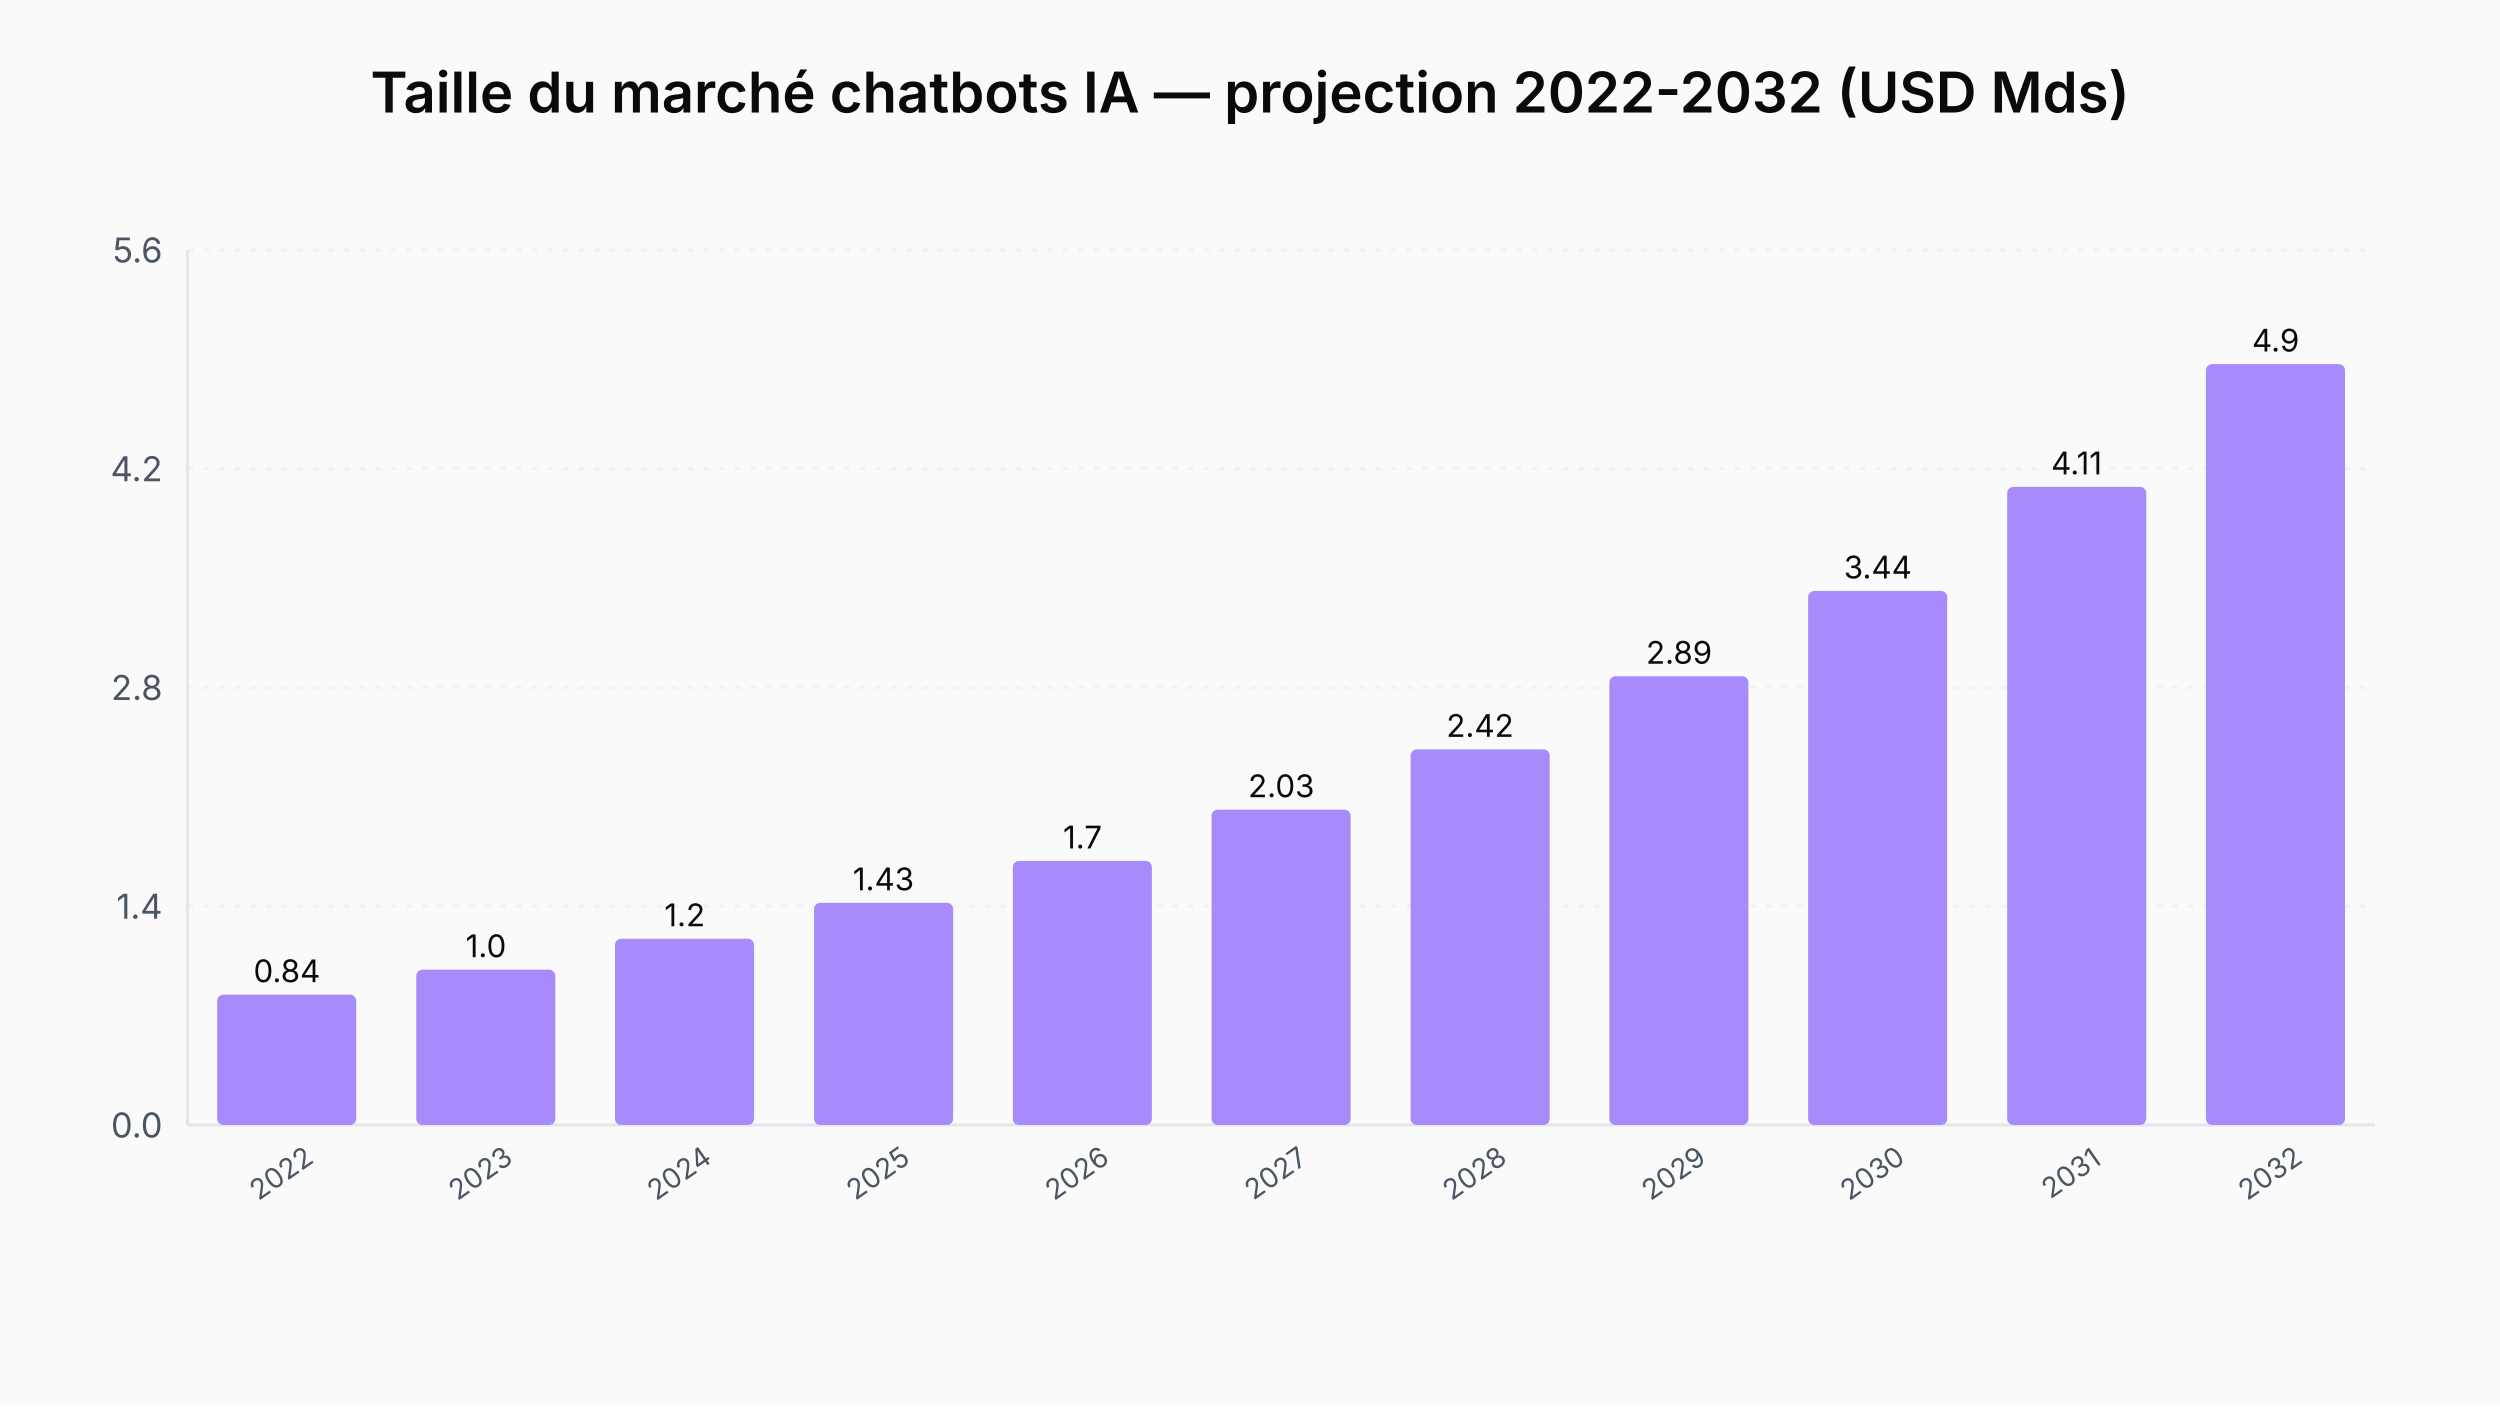
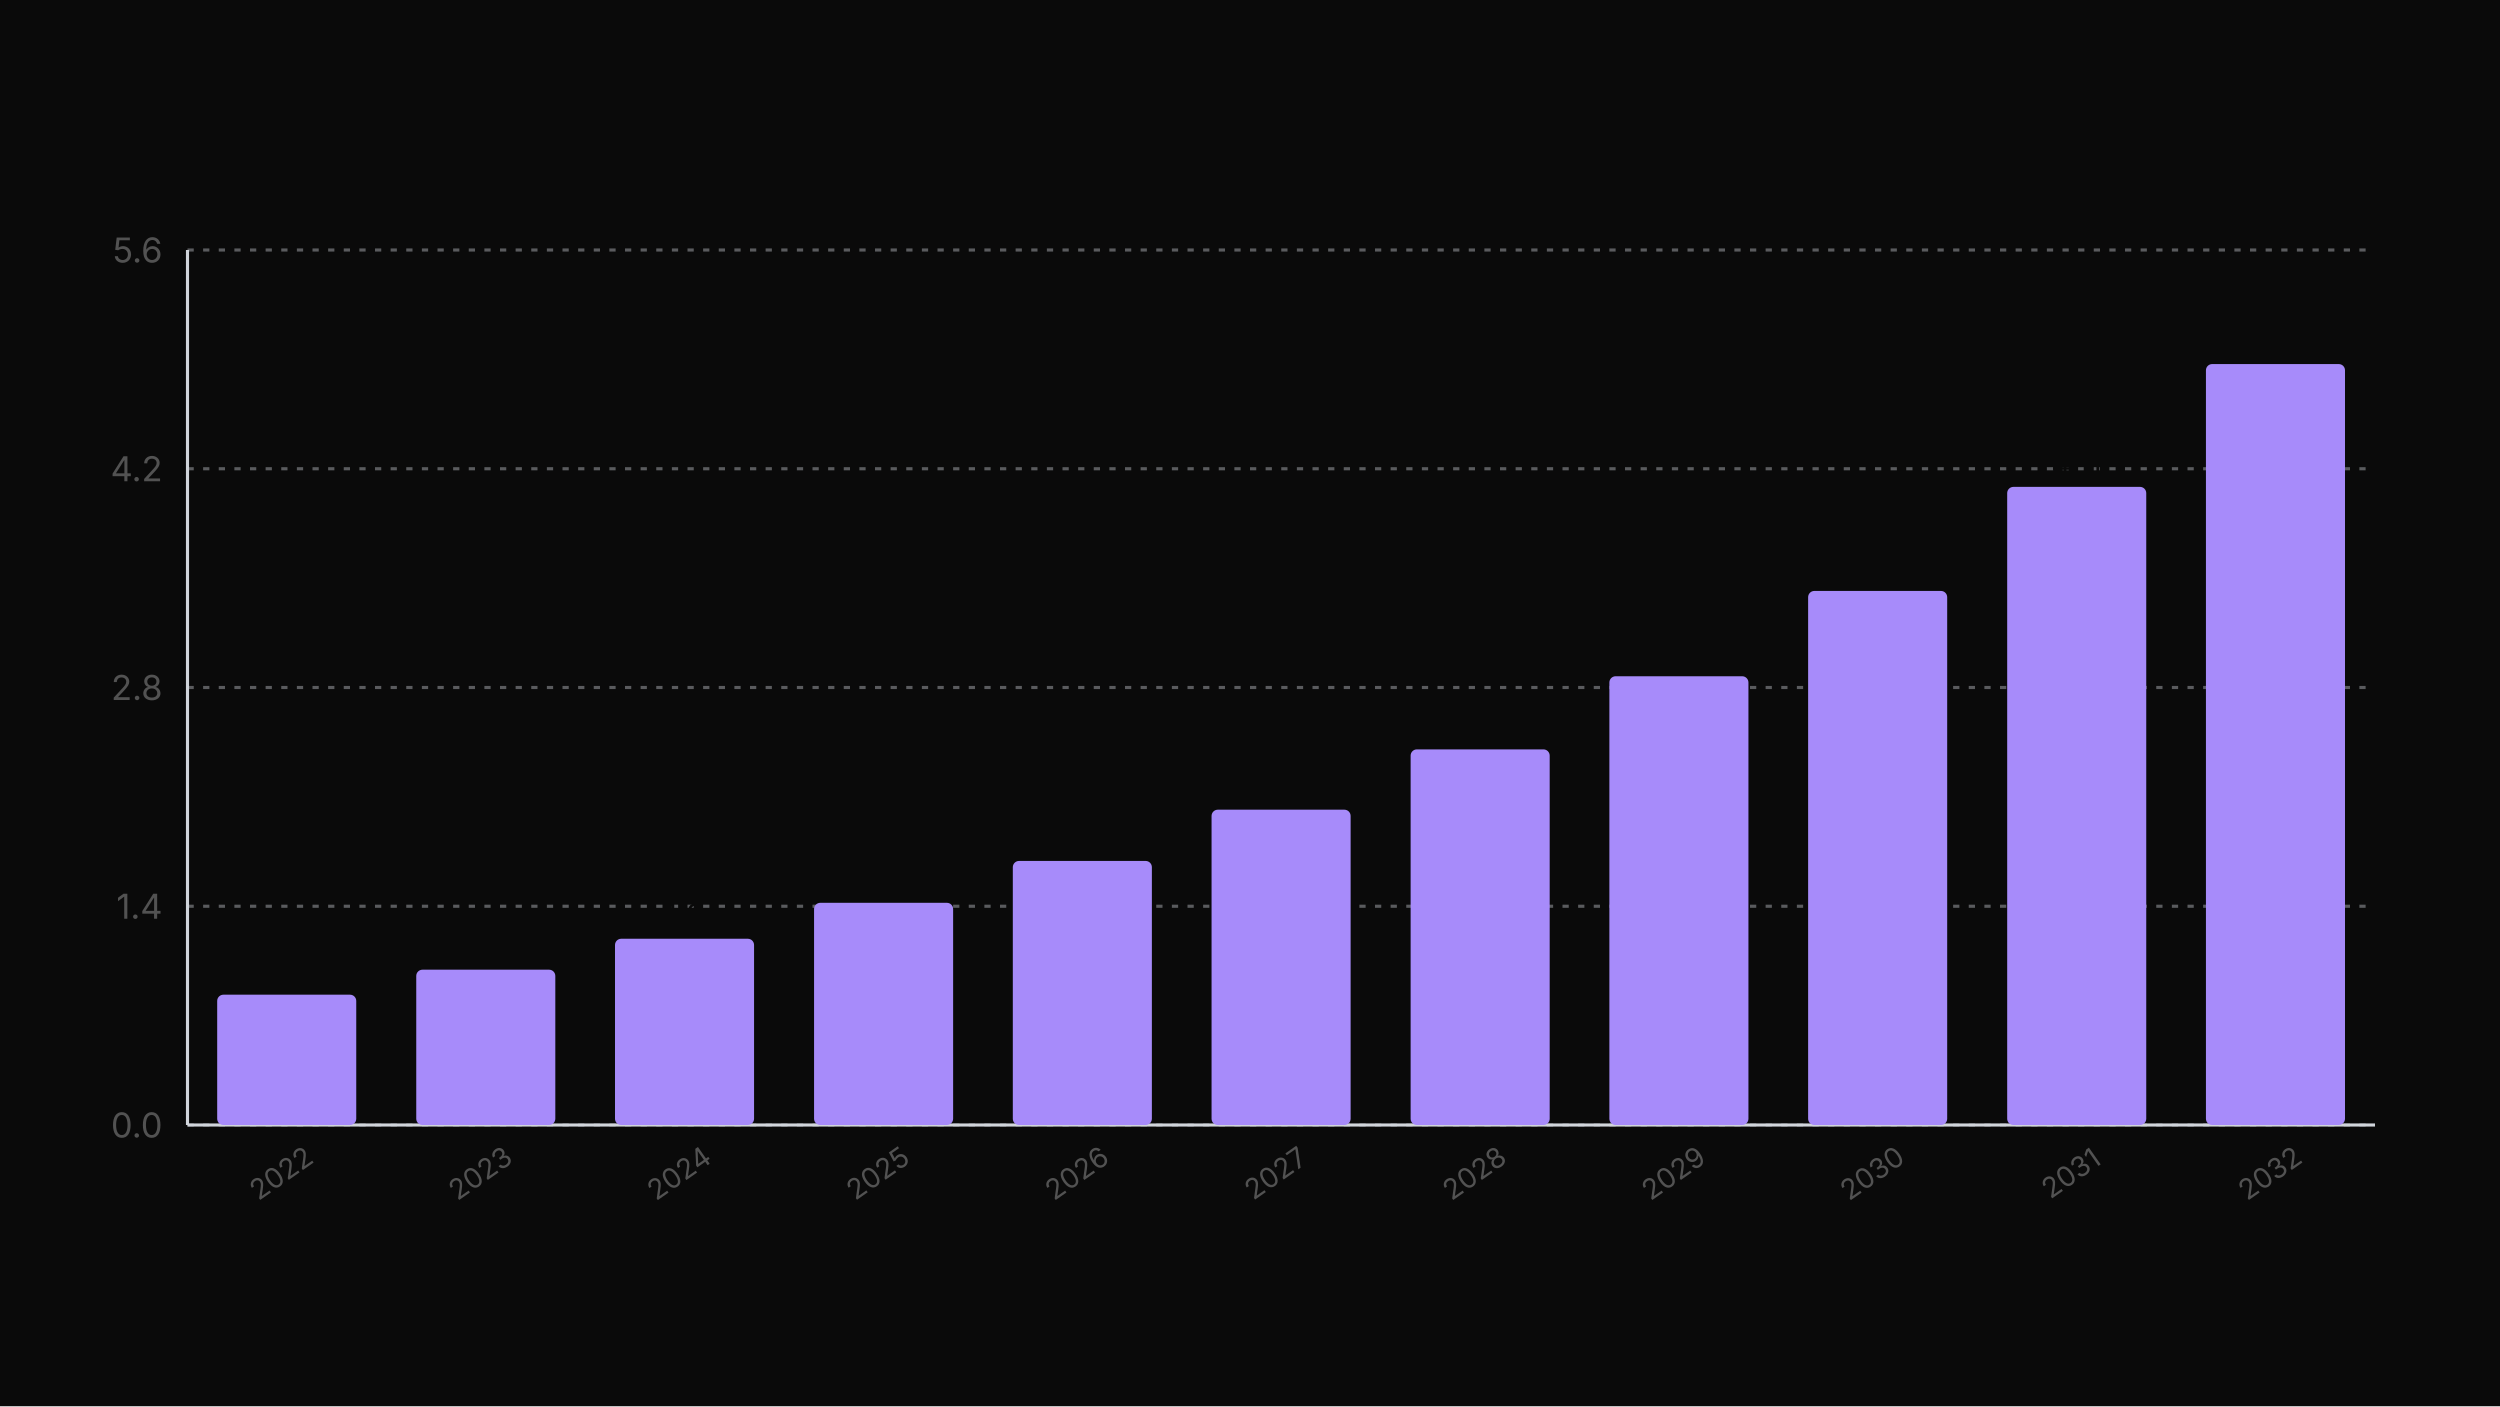
<svg xmlns="http://www.w3.org/2000/svg" viewBox="0 0 800 450" font-family="ui-sans-serif, system-ui, -apple-system, sans-serif">
-   <rect width="800" height="450" fill="#fafafa" />
+   <rect width="800" height="450" fill="#0a0a0a" />
  <text x="400" y="36" fill="#0a0a0a" font-size="18" font-weight="600" text-anchor="middle">Taille du marché chatbots IA — projection 2022-2032 (USD Mds)</text>
-   <line x1="60" y1="80" x2="60" y2="360" stroke="#e5e7eb" />
-   <line x1="60" y1="360" x2="760" y2="360" stroke="#e5e7eb" />
-   <line x1="60" y1="360.0" x2="760" y2="360.0" stroke="#e5e7eb" stroke-dasharray="2,3" opacity="0.4" />
-   <text x="52" y="364.0" fill="#4b5563" font-size="11" text-anchor="end">0.0</text>
-   <line x1="60" y1="290.0" x2="760" y2="290.0" stroke="#e5e7eb" stroke-dasharray="2,3" opacity="0.4" />
-   <text x="52" y="294.0" fill="#4b5563" font-size="11" text-anchor="end">1.4</text>
-   <line x1="60" y1="220.0" x2="760" y2="220.0" stroke="#e5e7eb" stroke-dasharray="2,3" opacity="0.4" />
-   <text x="52" y="224.0" fill="#4b5563" font-size="11" text-anchor="end">2.8</text>
-   <line x1="60" y1="150.0" x2="760" y2="150.0" stroke="#e5e7eb" stroke-dasharray="2,3" opacity="0.4" />
-   <text x="52" y="154.0" fill="#4b5563" font-size="11" text-anchor="end">4.2</text>
-   <line x1="60" y1="80.0" x2="760" y2="80.0" stroke="#e5e7eb" stroke-dasharray="2,3" opacity="0.4" />
-   <text x="52" y="84.0" fill="#4b5563" font-size="11" text-anchor="end">5.6</text>
+   <line x1="60" y1="80" x2="60" y2="360" stroke="#d1d5db" />
+   <line x1="60" y1="360" x2="760" y2="360" stroke="#d1d5db" />
+   <line x1="60" y1="360.0" x2="760" y2="360.0" stroke="#d1d5db" stroke-dasharray="2,3" opacity="0.4" />
+   <text x="52" y="364.0" fill="#525252" font-size="11" text-anchor="end">0.0</text>
+   <line x1="60" y1="290.0" x2="760" y2="290.0" stroke="#d1d5db" stroke-dasharray="2,3" opacity="0.4" />
+   <text x="52" y="294.0" fill="#525252" font-size="11" text-anchor="end">1.4</text>
+   <line x1="60" y1="220.0" x2="760" y2="220.0" stroke="#d1d5db" stroke-dasharray="2,3" opacity="0.4" />
+   <text x="52" y="224.0" fill="#525252" font-size="11" text-anchor="end">2.8</text>
+   <line x1="60" y1="150.0" x2="760" y2="150.0" stroke="#d1d5db" stroke-dasharray="2,3" opacity="0.4" />
+   <text x="52" y="154.0" fill="#525252" font-size="11" text-anchor="end">4.2</text>
+   <line x1="60" y1="80.0" x2="760" y2="80.0" stroke="#d1d5db" stroke-dasharray="2,3" opacity="0.4" />
+   <text x="52" y="84.0" fill="#525252" font-size="11" text-anchor="end">5.6</text>
  <rect x="69.5" y="318.3" width="44.5" height="41.7" fill="#a78bfa" rx="2" />
  <text x="91.8" y="314.3" fill="#0a0a0a" font-size="10" text-anchor="middle">0.84</text>
-   <text x="91.8" y="378.0" fill="#4b5563" font-size="9" text-anchor="middle" transform="rotate(-35 91.8 378.0)">2022</text>
+   <text x="91.8" y="378.0" fill="#525252" font-size="9" text-anchor="middle" transform="rotate(-35 91.8 378.0)">2022</text>
  <rect x="133.2" y="310.3" width="44.5" height="49.7" fill="#a78bfa" rx="2" />
  <text x="155.5" y="306.3" fill="#0a0a0a" font-size="10" text-anchor="middle">1.0</text>
-   <text x="155.5" y="378.0" fill="#4b5563" font-size="9" text-anchor="middle" transform="rotate(-35 155.5 378.0)">2023</text>
+   <text x="155.5" y="378.0" fill="#525252" font-size="9" text-anchor="middle" transform="rotate(-35 155.5 378.0)">2023</text>
  <rect x="196.8" y="300.4" width="44.5" height="59.6" fill="#a78bfa" rx="2" />
  <text x="219.1" y="296.4" fill="#0a0a0a" font-size="10" text-anchor="middle">1.2</text>
-   <text x="219.1" y="378.0" fill="#4b5563" font-size="9" text-anchor="middle" transform="rotate(-35 219.1 378.0)">2024</text>
+   <text x="219.1" y="378.0" fill="#525252" font-size="9" text-anchor="middle" transform="rotate(-35 219.1 378.0)">2024</text>
  <rect x="260.5" y="288.9" width="44.5" height="71.1" fill="#a78bfa" rx="2" />
  <text x="282.7" y="284.9" fill="#0a0a0a" font-size="10" text-anchor="middle">1.43</text>
-   <text x="282.7" y="378.0" fill="#4b5563" font-size="9" text-anchor="middle" transform="rotate(-35 282.7 378.0)">2025</text>
+   <text x="282.7" y="378.0" fill="#525252" font-size="9" text-anchor="middle" transform="rotate(-35 282.7 378.0)">2025</text>
  <rect x="324.1" y="275.5" width="44.5" height="84.5" fill="#a78bfa" rx="2" />
  <text x="346.4" y="271.5" fill="#0a0a0a" font-size="10" text-anchor="middle">1.7</text>
-   <text x="346.4" y="378.0" fill="#4b5563" font-size="9" text-anchor="middle" transform="rotate(-35 346.4 378.0)">2026</text>
+   <text x="346.4" y="378.0" fill="#525252" font-size="9" text-anchor="middle" transform="rotate(-35 346.4 378.0)">2026</text>
  <rect x="387.7" y="259.1" width="44.5" height="100.9" fill="#a78bfa" rx="2" />
  <text x="410.0" y="255.1" fill="#0a0a0a" font-size="10" text-anchor="middle">2.03</text>
-   <text x="410.0" y="378.0" fill="#4b5563" font-size="9" text-anchor="middle" transform="rotate(-35 410.0 378.0)">2027</text>
+   <text x="410.0" y="378.0" fill="#525252" font-size="9" text-anchor="middle" transform="rotate(-35 410.0 378.0)">2027</text>
  <rect x="451.4" y="239.8" width="44.5" height="120.2" fill="#a78bfa" rx="2" />
  <text x="473.6" y="235.8" fill="#0a0a0a" font-size="10" text-anchor="middle">2.42</text>
-   <text x="473.6" y="378.0" fill="#4b5563" font-size="9" text-anchor="middle" transform="rotate(-35 473.6 378.0)">2028</text>
+   <text x="473.6" y="378.0" fill="#525252" font-size="9" text-anchor="middle" transform="rotate(-35 473.6 378.0)">2028</text>
  <rect x="515.0" y="216.4" width="44.5" height="143.6" fill="#a78bfa" rx="2" />
  <text x="537.3" y="212.4" fill="#0a0a0a" font-size="10" text-anchor="middle">2.89</text>
-   <text x="537.3" y="378.0" fill="#4b5563" font-size="9" text-anchor="middle" transform="rotate(-35 537.3 378.0)">2029</text>
+   <text x="537.3" y="378.0" fill="#525252" font-size="9" text-anchor="middle" transform="rotate(-35 537.3 378.0)">2029</text>
  <rect x="578.6" y="189.1" width="44.5" height="170.9" fill="#a78bfa" rx="2" />
  <text x="600.9" y="185.1" fill="#0a0a0a" font-size="10" text-anchor="middle">3.44</text>
-   <text x="600.9" y="378.0" fill="#4b5563" font-size="9" text-anchor="middle" transform="rotate(-35 600.9 378.0)">2030</text>
+   <text x="600.9" y="378.0" fill="#525252" font-size="9" text-anchor="middle" transform="rotate(-35 600.9 378.0)">2030</text>
  <rect x="642.3" y="155.8" width="44.5" height="204.2" fill="#a78bfa" rx="2" />
  <text x="664.5" y="151.8" fill="#0a0a0a" font-size="10" text-anchor="middle">4.11</text>
-   <text x="664.5" y="378.0" fill="#4b5563" font-size="9" text-anchor="middle" transform="rotate(-35 664.5 378.0)">2031</text>
+   <text x="664.5" y="378.0" fill="#525252" font-size="9" text-anchor="middle" transform="rotate(-35 664.5 378.0)">2031</text>
  <rect x="705.9" y="116.5" width="44.5" height="243.5" fill="#a78bfa" rx="2" />
  <text x="728.2" y="112.5" fill="#0a0a0a" font-size="10" text-anchor="middle">4.9</text>
-   <text x="728.2" y="378.0" fill="#4b5563" font-size="9" text-anchor="middle" transform="rotate(-35 728.2 378.0)">2032</text>
+   <text x="728.2" y="378.0" fill="#525252" font-size="9" text-anchor="middle" transform="rotate(-35 728.2 378.0)">2032</text>
</svg>
